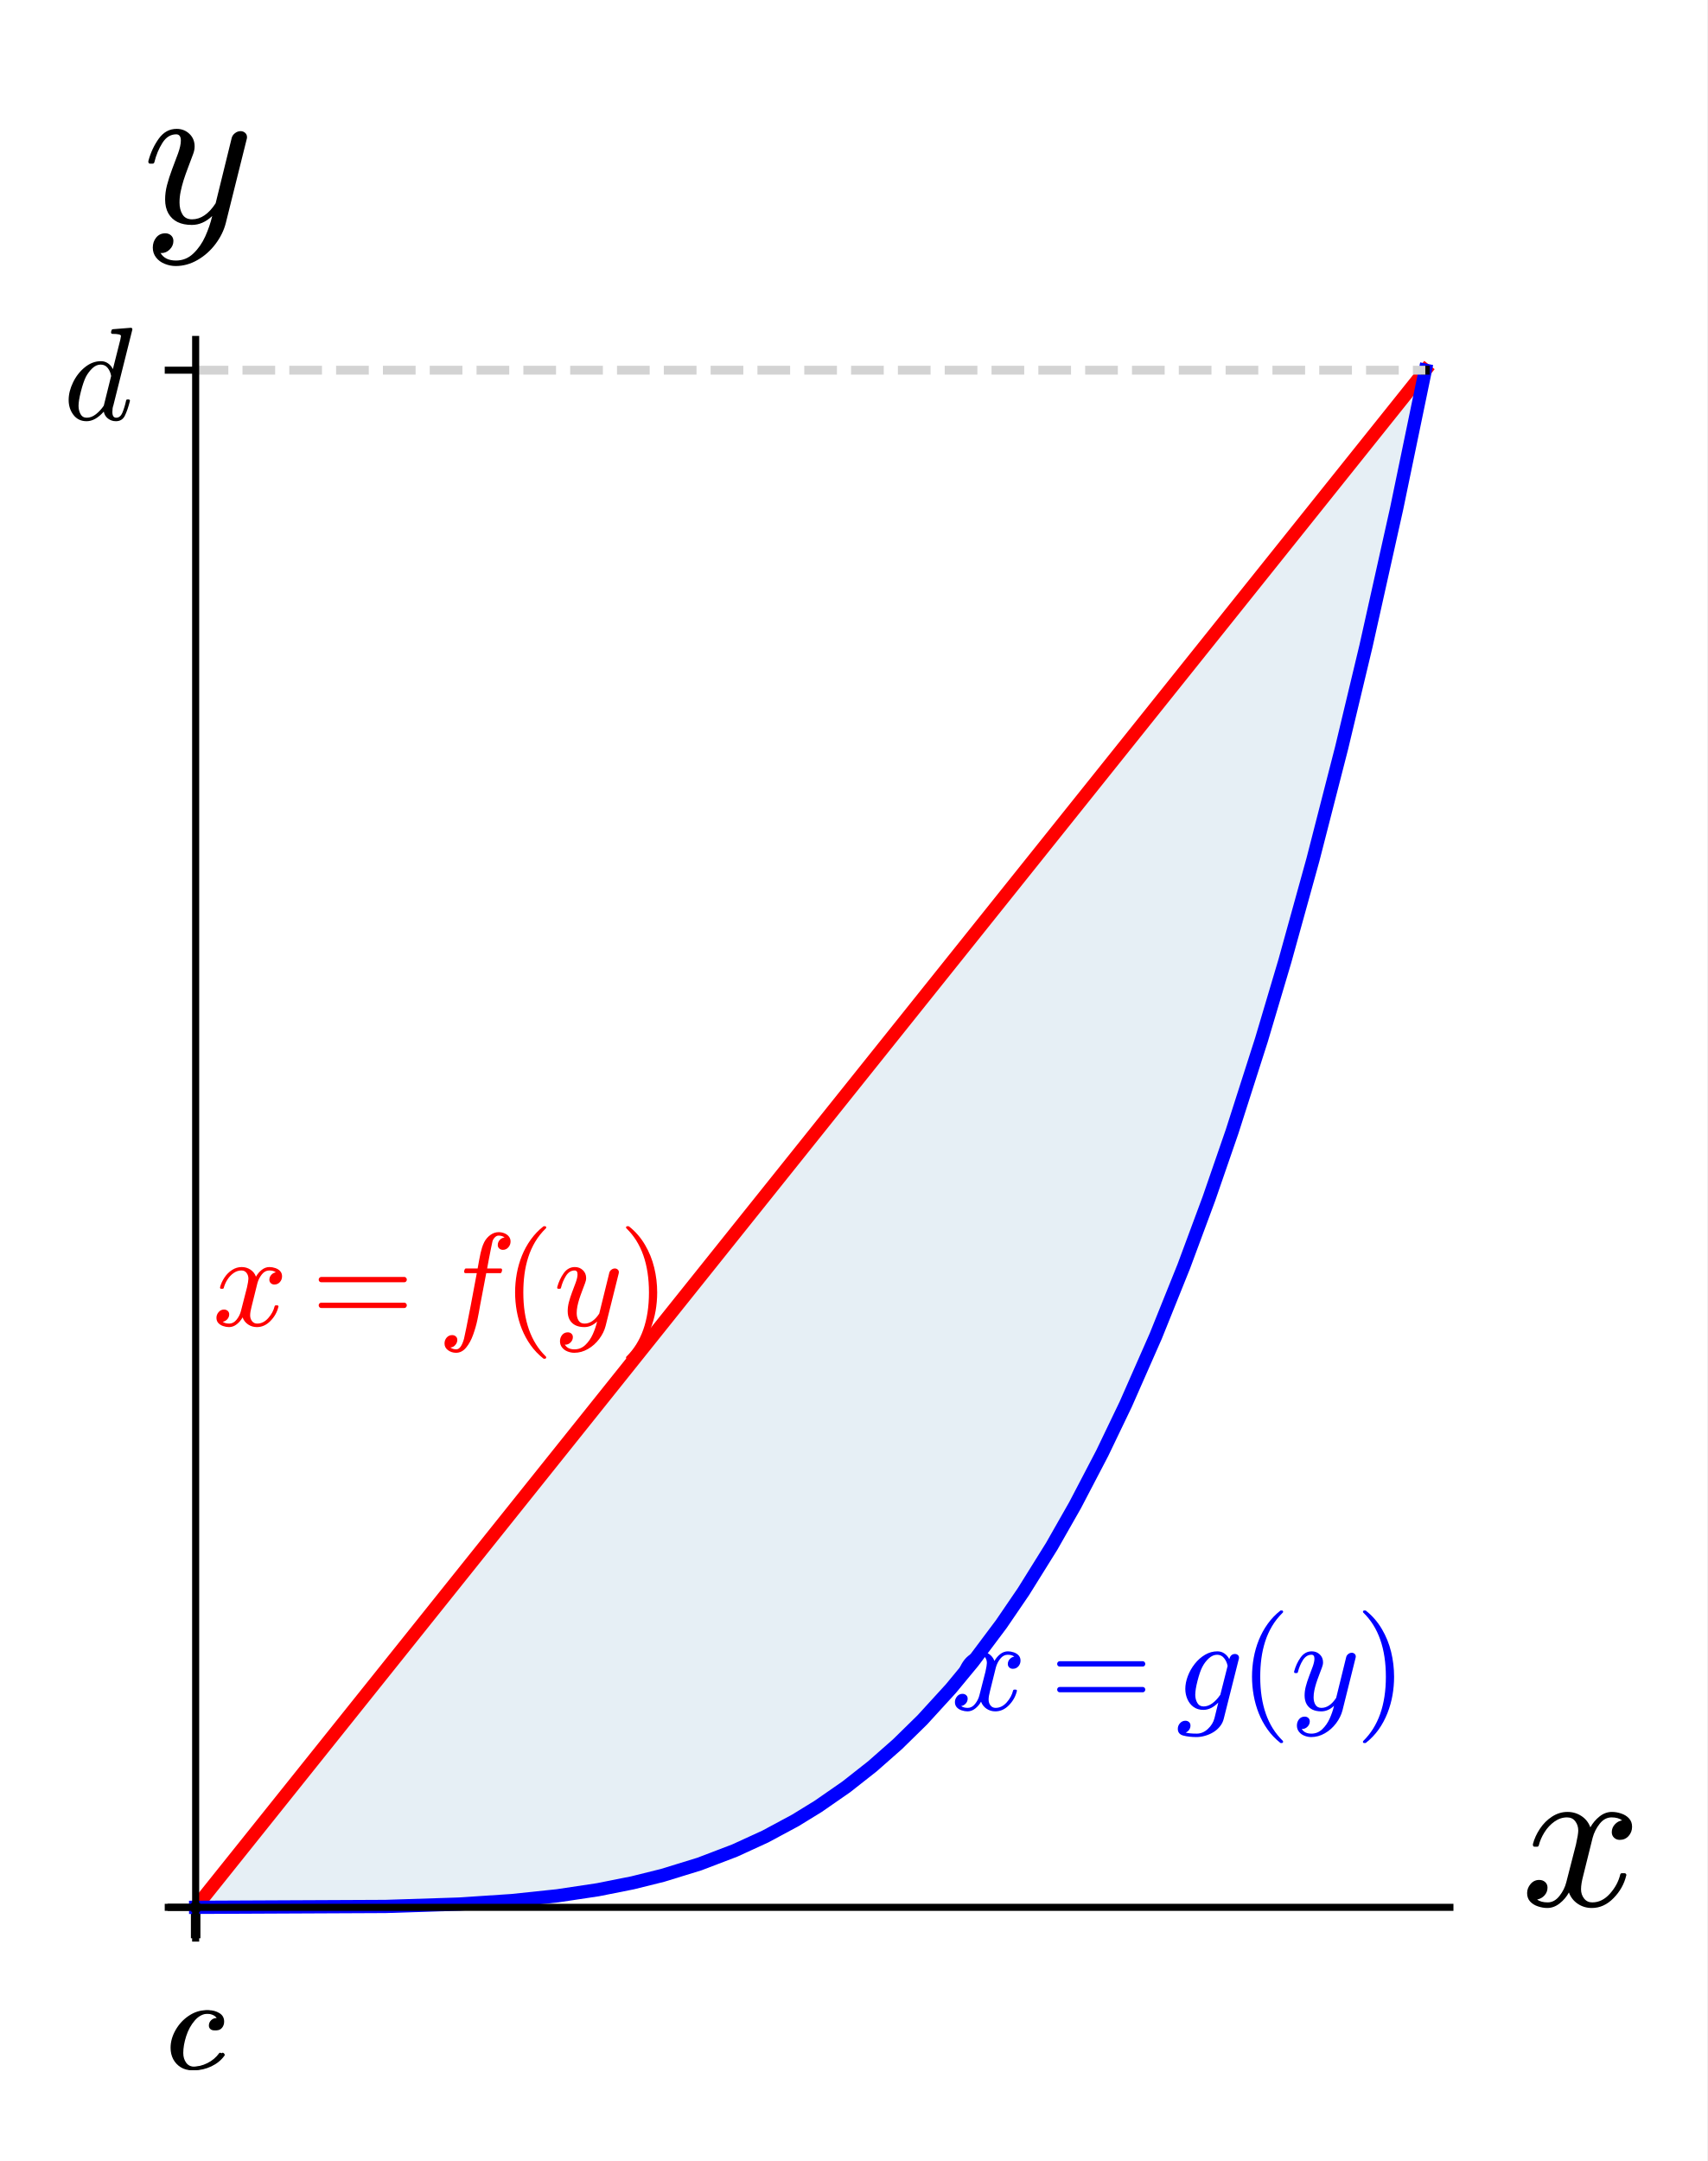
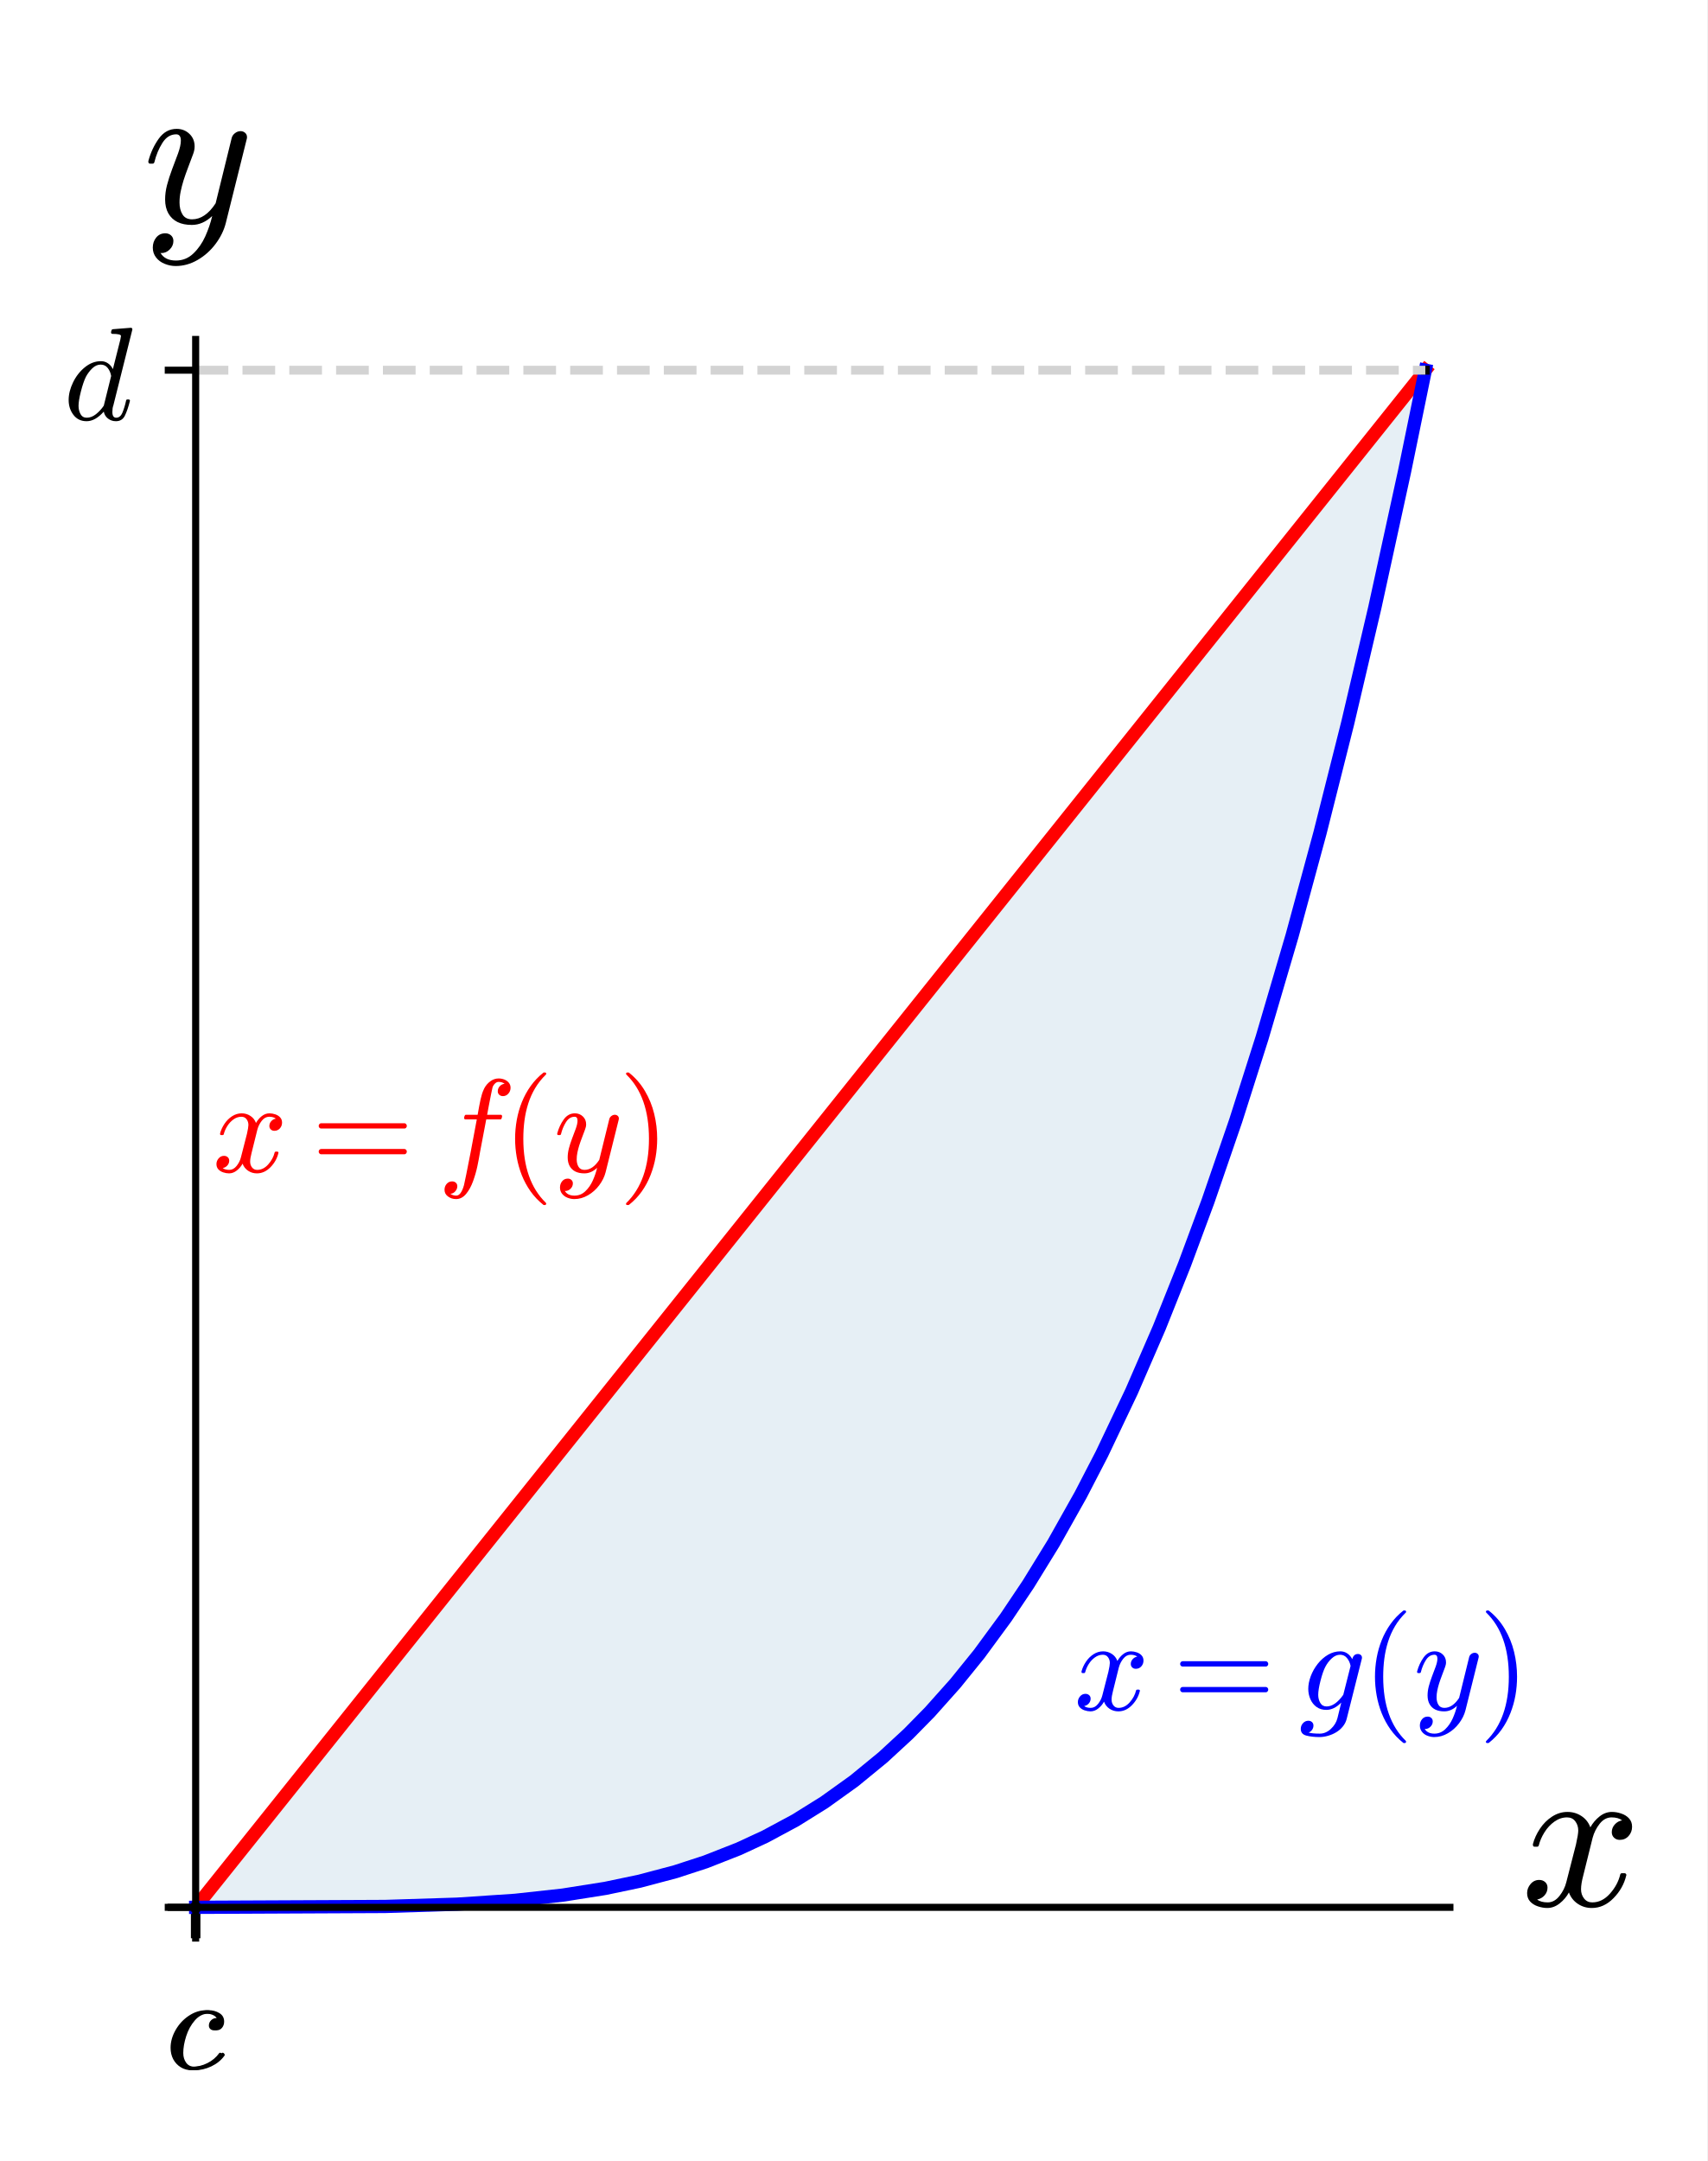
<svg xmlns="http://www.w3.org/2000/svg" xmlns:xlink="http://www.w3.org/1999/xlink" height="244.636pt" version="1.1" viewBox="0 0 193.263 244.636" width="193.263pt">
  <defs>
    <style type="text/css">
*{stroke-linecap:butt;stroke-linejoin:round;}
  </style>
  </defs>
  <g id="figure_1">
    <g id="patch_1">
      <path d="M 0 244.636  L 193.263 244.636  L 193.263 0  L 0 0  z " style="fill:#ffffff;" />
    </g>
    <g id="axes_1">
      <g id="patch_2">
        <path d="M 19.366 219.399  L 164.143 219.399  L 164.143 38.428  L 19.366 38.428  z " style="fill:#ffffff;" />
      </g>
      <g id="patch_3">
-         <path clip-path="url(#p9ad1926112)" d="M 161.359 41.908  L 160.883 44.273  L 160.325 47.019  L 159.767 49.732  L 159.256 52.186  L 158.637 55.123  L 157.952 58.327  L 157.507 60.383  L 157.062 62.419  L 156.393 65.44  L 156.055 66.949  L 155.553 69.17  L 155.051 71.366  L 154.614 73.26  L 153.992 75.92  L 153.407 78.39  L 152.821 80.826  L 152.047 84.002  L 151.237 87.26  L 150.751 89.185  L 150.41 90.527  L 149.545 93.876  L 148.838 96.561  L 148.379 98.28  L 147.921 99.98  L 147.261 102.394  L 146.575 104.862  L 145.941 107.111  L 145.436 108.876  L 144.93 110.619  L 144.807 111.043  L 144.267 112.876  L 143.728 114.685  L 143.451 115.605  L 142.698 118.072  L 142.171 119.771  L 141.644 121.448  L 141.243 122.71  L 140.652 124.546  L 139.819 127.09  L 138.928 129.748  L 138.459 131.126  L 137.654 133.45  L 137.117 134.971  L 136.608 136.395  L 136.099 137.8  L 135.417 139.655  L 134.723 141.505  L 134.193 142.897  L 133.679 144.229  L 133.164 145.543  L 132.871 146.283  L 132 148.449  L 131.408 149.892  L 130.85 151.23  L 130.038 153.141  L 129.204 155.061  L 128.794 155.986  L 128.154 157.413  L 127.514 158.813  L 126.737 160.479  L 126.236 161.535  L 125.401 163.259  L 125.257 163.552  L 124.49 165.093  L 123.894 166.266  L 123.298 167.419  L 123.072 167.852  L 122.282 169.339  L 121.299 171.141  L 120.549 172.481  L 119.774 173.834  L 119.607 174.12  L 118.679 175.69  L 117.713 177.277  L 117.464 177.677  L 116.692 178.901  L 115.576 180.618  L 115.099 181.334  L 114.58 182.099  L 114.049 182.87  L 112.993 184.363  L 112.451 185.11  L 111.959 185.776  L 111.274 186.684  L 110.402 187.812  L 109.394 189.074  L 108.852 189.735  L 108.439 190.231  L 107.149 191.733  L 106.632 192.316  L 105.941 193.079  L 105.712 193.327  L 104.467 194.644  L 103.898 195.227  L 103.637 195.489  L 102.802 196.314  L 102.241 196.854  L 101.029 197.982  L 100.76 198.225  L 99.559 199.282  L 98.77 199.95  L 98.367 200.283  L 97.933 200.636  L 96.66 201.638  L 96.025 202.118  L 95.288 202.66  L 94.605 203.149  L 93.879 203.653  L 93.188 204.119  L 92.92 204.296  L 91.762 205.039  L 91.667 205.098  L 90.705 205.684  L 89.667 206.29  L 89.411 206.436  L 88.601 206.884  L 88.027 207.192  L 87.42 207.51  L 86.79 207.83  L 85.957 208.238  L 85.205 208.594  L 84.177 209.06  L 83.827 209.214  L 83.097 209.526  L 81.995 209.976  L 81.897 210.014  L 80.777 210.445  L 80.181 210.664  L 79.682 210.843  L 78.59 211.217  L 78.459 211.261  L 77.448 211.586  L 76.384 211.91  L 76.037 212.012  L 75.454 212.178  L 74.807 212.356  L 74.122 212.538  L 73.402 212.722  L 72.805 212.868  L 71.996 213.058  L 70.834 213.316  L 70.231 213.442  L 69.817 213.527  L 69.135 213.661  L 68.194 213.836  L 67.708 213.923  L 67.158 214.017  L 65.877 214.225  L 65.389 214.299  L 64.806 214.385  L 63.933 214.507  L 63.286 214.592  L 62.997 214.629  L 62.307 214.714  L 61.002 214.863  L 60.297 214.938  L 59.943 214.974  L 58.993 215.065  L 58.733 215.089  L 57.893 215.163  L 56.8 215.251  L 56.632 215.264  L 55.947 215.314  L 55.032 215.377  L 54.647 215.402  L 53.97 215.444  L 52.843 215.508  L 52.319 215.535  L 51.785 215.561  L 50.994 215.598  L 49.917 215.643  L 49.623 215.655  L 49.032 215.677  L 47.995 215.712  L 47.27 215.734  L 46.608 215.753  L 45.793 215.774  L 45.554 215.78  L 44.265 215.808  L 43.915 215.815  L 42.922 215.833  L 42.722 215.836  L 41.616 215.852  L 41.161 215.858  L 40.453 215.867  L 39.724 215.875  L 38.778 215.883  L 37.977 215.89  L 37.612 215.892  L 37.07 215.896  L 36.302 215.9  L 35.413 215.904  L 34.803 215.907  L 33.835 215.91  L 33.625 215.911  L 32.594 215.913  L 31.896 215.915  L 30.903 215.916  L 30.298 215.917  L 30.132 215.917  L 29.187 215.918  L 28.353 215.918  L 27.486 215.918  L 26.992 215.919  L 26.072 215.919  L 25.96 215.919  L 25.26 215.919  L 23.941 215.919  L 23.212 215.919  L 22.603 215.919  L 22.15 215.919  L 22.15 215.919  L 22.768 215.146  L 23.275 214.512  L 24.254 213.288  L 24.856 212.536  L 25.832 211.316  L 26.236 210.811  L 26.753 210.165  L 27.548 209.171  L 28.511 207.968  L 28.934 207.439  L 29.594 206.614  L 30.873 205.015  L 31.166 204.649  L 32.13 203.443  L 32.392 203.117  L 33.272 202.016  L 34.063 201.028  L 34.676 200.261  L 35.279 199.508  L 36.306 198.223  L 37.07 197.269  L 37.885 196.25  L 38.382 195.629  L 38.709 195.219  L 39.804 193.852  L 40.35 193.169  L 41.284 192.001  L 41.93 191.194  L 42.583 190.378  L 43.304 189.476  L 43.908 188.722  L 44.731 187.692  L 45.024 187.326  L 45.958 186.158  L 46.944 184.926  L 47.025 184.825  L 48.097 183.485  L 48.708 182.722  L 49.123 182.203  L 50.074 181.014  L 51.136 179.686  L 51.822 178.828  L 51.969 178.645  L 52.905 177.475  L 53.404 176.851  L 54.493 175.489  L 54.741 175.18  L 55.957 173.66  L 56.453 173.04  L 56.93 172.444  L 57.93 171.194  L 58.792 170.116  L 59.224 169.576  L 60.097 168.486  L 60.5 167.981  L 61.268 167.021  L 62.086 165.999  L 62.465 165.525  L 63.619 164.082  L 64.03 163.569  L 64.911 162.468  L 65.735 161.437  L 65.972 161.141  L 66.655 160.287  L 67.693 158.99  L 68.57 157.894  L 69.273 157.015  L 69.694 156.489  L 70.374 155.639  L 70.828 155.071  L 71.683 154.003  L 72.583 152.878  L 73.153 152.165  L 73.881 151.255  L 74.637 150.31  L 75.095 149.738  L 76.353 148.166  L 76.545 147.925  L 77.691 146.492  L 78.228 145.821  L 78.749 145.17  L 79.655 144.038  L 79.891 143.742  L 80.692 142.741  L 81.381 141.88  L 82.397 140.611  L 83.223 139.578  L 83.921 138.705  L 84.381 138.13  L 84.814 137.589  L 85.668 136.521  L 86.244 135.801  L 86.914 134.964  L 87.93 133.694  L 88.698 132.734  L 89.022 132.329  L 89.888 131.246  L 90.587 130.373  L 91.706 128.973  L 92.353 128.166  L 92.995 127.363  L 93.612 126.591  L 94.121 125.955  L 95.15 124.669  L 95.884 123.751  L 96.389 123.12  L 97.126 122.199  L 97.641 121.556  L 98.712 120.217  L 99.204 119.601  L 99.83 118.819  L 100.271 118.267  L 101.1 117.231  L 101.826 116.324  L 102.897 114.985  L 103.069 114.77  L 104.128 113.446  L 104.565 112.9  L 105.407 111.847  L 106.288 110.746  L 107.123 109.702  L 107.32 109.456  L 108.434 108.064  L 109.061 107.28  L 109.275 107.013  L 110.491 105.493  L 110.846 105.049  L 111.733 103.94  L 112.269 103.27  L 113.008 102.346  L 113.761 101.405  L 114.645 100.3  L 115.182 99.629  L 116.196 98.361  L 116.788 97.621  L 116.988 97.372  L 118.246 95.799  L 118.374 95.639  L 119.249 94.545  L 120.125 93.45  L 120.463 93.027  L 121.26 92.032  L 122.138 90.934  L 122.845 90.05  L 123.276 89.512  L 124.32 88.206  L 125.031 87.318  L 125.619 86.582  L 126.474 85.514  L 127.324 84.451  L 127.527 84.197  L 128.221 83.33  L 128.878 82.509  L 129.993 81.116  L 130.253 80.791  L 131.558 79.159  L 132.074 78.514  L 132.345 78.176  L 133.529 76.695  L 134.079 76.007  L 135.062 74.778  L 135.275 74.512  L 136.083 73.502  L 136.649 72.795  L 137.441 71.805  L 138.618 70.334  L 139.258 69.534  L 139.68 69.007  L 140.223 68.327  L 140.739 67.683  L 141.649 66.545  L 142.713 65.215  L 143.201 64.605  L 144.214 63.339  L 144.347 63.173  L 145.428 61.821  L 146.232 60.816  L 146.666 60.273  L 147.145 59.675  L 148.215 58.338  L 148.511 57.968  L 149.759 56.408  L 150.25 55.793  L 151.042 54.804  L 151.54 54.181  L 152.588 52.871  L 152.8 52.607  L 153.422 51.829  L 154.682 50.254  L 155.311 49.468  L 155.599 49.108  L 156.268 48.271  L 157.329 46.945  L 157.642 46.553  L 158.595 45.362  L 159.45 44.294  L 159.832 43.817  L 160.858 42.534  z " style="fill:#cde0eb;opacity:0.5;" />
+         <path clip-path="url(#pf74a9c44cc)" d="M 161.359 41.908  L 160.85 44.44  L 160.34 46.945  L 160.03 48.456  L 159.544 50.808  L 159.057 53.135  L 158.423 56.131  L 157.934 58.411  L 157.47 60.551  L 157.007 62.669  L 156.409 65.368  L 155.91 67.594  L 155.323 70.181  L 154.492 73.785  L 154.052 75.665  L 153.612 77.527  L 153.165 79.399  L 152.718 81.252  L 152.295 82.991  L 151.619 85.729  L 150.954 88.383  L 150.171 91.456  L 149.743 93.115  L 148.957 96.111  L 148.316 98.515  L 147.691 100.827  L 147.065 103.104  L 146.869 103.81  L 146.303 105.83  L 145.738 107.823  L 145.138 109.907  L 144.44 112.291  L 143.58 115.178  L 142.978 117.159  L 142.705 118.049  L 142.084 120.051  L 141.463 122.021  L 140.997 123.478  L 140.285 125.675  L 139.663 127.558  L 139.169 129.035  L 138.675 130.493  L 138.3 131.587  L 137.447 134.038  L 136.892 135.604  L 136.078 137.857  L 135.56 139.268  L 134.984 140.815  L 134.4 142.358  L 133.718 144.127  L 133.169 145.53  L 132.62 146.913  L 132.087 148.235  L 131.273 150.217  L 130.813 151.319  L 130.19 152.788  L 129.567 154.232  L 128.909 155.729  L 128.564 156.502  L 127.599 158.628  L 127.404 159.05  L 126.619 160.73  L 125.685 162.676  L 124.994 164.083  L 123.986 166.086  L 123.554 166.926  L 122.924 168.133  L 122.373 169.169  L 121.737 170.345  L 121.045 171.598  L 119.999 173.443  L 119.229 174.765  L 118.536 175.927  L 117.643 177.39  L 117.207 178.088  L 116.644 178.977  L 115.774 180.319  L 115.099 181.333  L 114.233 182.605  L 113.623 183.478  L 113.315 183.913  L 112.407 185.169  L 111.396 186.524  L 110.868 187.214  L 110.257 187.996  L 109.847 188.513  L 108.658 189.97  L 108.264 190.438  L 107.477 191.358  L 106.677 192.266  L 106.01 193.003  L 105.448 193.612  L 104.791 194.307  L 104.131 194.989  L 103.314 195.811  L 102.54 196.568  L 102.197 196.895  L 101.053 197.96  L 100.252 198.678  L 100.13 198.785  L 99.362 199.451  L 98.568 200.117  L 97.775 200.764  L 96.751 201.567  L 96.352 201.872  L 95.921 202.196  L 94.616 203.142  L 94.139 203.474  L 93.262 204.07  L 93.143 204.149  L 92.272 204.716  L 91.282 205.336  L 90.65 205.717  L 90.053 206.068  L 89.53 206.368  L 88.548 206.913  L 87.895 207.262  L 87.091 207.678  L 86.406 208.02  L 85.487 208.462  L 85.03 208.675  L 84.708 208.822  L 83.899 209.183  L 82.826 209.639  L 82.334 209.84  L 81.534 210.157  L 81.193 210.288  L 79.91 210.761  L 79.305 210.974  L 78.514 211.242  L 78.42 211.274  L 77.697 211.508  L 76.73 211.807  L 76.152 211.978  L 75.385 212.198  L 74.728 212.378  L 74.161 212.528  L 73.497 212.698  L 72.793 212.871  L 72.058 213.044  L 71.076 213.264  L 70.1 213.469  L 69.438 213.602  L 69.1 213.667  L 68.325 213.812  L 67.727 213.919  L 66.709 214.092  L 66.325 214.154  L 65.842 214.23  L 64.868 214.376  L 63.864 214.516  L 63.234 214.599  L 62.501 214.69  L 61.751 214.779  L 61.256 214.835  L 60.74 214.891  L 59.972 214.971  L 58.953 215.069  L 58.585 215.102  L 58.099 215.145  L 57.062 215.23  L 56.123 215.302  L 55.714 215.331  L 55.028 215.377  L 54.273 215.425  L 53.952 215.445  L 52.948 215.502  L 51.923 215.555  L 51.853 215.558  L 50.762 215.608  L 49.825 215.647  L 49.651 215.654  L 48.977 215.679  L 47.826 215.717  L 47.487 215.728  L 46.578 215.754  L 45.659 215.777  L 45.341 215.785  L 44.287 215.808  L 43.927 215.815  L 42.82 215.834  L 42.449 215.84  L 41.853 215.849  L 40.826 215.862  L 40.122 215.87  L 39.762 215.874  L 38.874 215.883  L 37.921 215.89  L 37.272 215.895  L 36.588 215.899  L 35.981 215.902  L 35.352 215.905  L 34.477 215.908  L 33.742 215.91  L 33.412 215.911  L 32.545 215.913  L 32.173 215.914  L 31.215 215.916  L 30.836 215.916  L 29.941 215.917  L 28.96 215.918  L 28.724 215.918  L 27.703 215.918  L 26.987 215.919  L 26.211 215.919  L 25.709 215.919  L 25.062 215.919  L 24.523 215.919  L 23.743 215.919  L 22.673 215.919  L 22.15 215.919  L 22.15 215.919  L 22.575 215.387  L 23.814 213.839  L 24.175 213.387  L 25.149 212.17  L 25.585 211.625  L 26.404 210.601  L 27.357 209.409  L 27.92 208.707  L 28.636 207.811  L 29.391 206.867  L 29.866 206.274  L 30.84 205.057  L 31.259 204.533  L 31.618 204.084  L 32.492 202.991  L 33.441 201.805  L 34.121 200.955  L 34.581 200.38  L 35.645 199.051  L 36.183 198.378  L 36.532 197.941  L 37.335 196.937  L 38.267 195.772  L 38.712 195.216  L 39.717 193.96  L 40.091 193.493  L 40.739 192.682  L 41.446 191.799  L 42.501 190.48  L 42.861 190.031  L 43.563 189.152  L 44.601 187.855  L 45.572 186.641  L 45.885 186.25  L 46.925 184.95  L 47.655 184.037  L 48.002 183.604  L 48.592 182.866  L 49.176 182.136  L 49.952 181.166  L 50.518 180.459  L 51.459 179.282  L 51.975 178.638  L 53.162 177.154  L 53.661 176.53  L 54.155 175.913  L 55.025 174.825  L 55.843 173.802  L 56.732 172.692  L 57.188 172.122  L 57.841 171.305  L 58.832 170.066  L 59.063 169.778  L 59.864 168.776  L 60.367 168.148  L 61.254 167.039  L 62.197 165.859  L 62.539 165.433  L 63.591 164.117  L 63.879 163.758  L 65.018 162.334  L 65.637 161.56  L 66.544 160.427  L 66.602 160.354  L 67.678 159.009  L 68.573 157.89  L 69.207 157.097  L 69.685 156.5  L 70.221 155.83  L 70.871 155.018  L 71.806 153.849  L 72.696 152.736  L 73.269 152.02  L 73.621 151.581  L 74.388 150.621  L 75.247 149.547  L 76.284 148.252  L 76.662 147.779  L 77.096 147.237  L 78.283 145.753  L 79.122 144.703  L 79.618 144.084  L 80.274 143.264  L 80.898 142.483  L 81.813 141.34  L 82.491 140.493  L 83.048 139.796  L 83.944 138.677  L 84.667 137.772  L 85.253 137.041  L 86.037 136.06  L 86.463 135.528  L 87.052 134.791  L 87.957 133.66  L 88.592 132.867  L 89.246 132.049  L 89.794 131.364  L 90.926 129.949  L 91.383 129.377  L 91.932 128.691  L 92.676 127.762  L 93.812 126.341  L 94.378 125.634  L 95.067 124.773  L 95.483 124.253  L 96.617 122.835  L 96.742 122.679  L 97.614 121.588  L 98.15 120.918  L 99.402 119.354  L 99.483 119.252  L 100.156 118.412  L 101.313 116.965  L 101.638 116.559  L 102.407 115.597  L 103.583 114.127  L 104.098 113.484  L 104.466 113.024  L 105.41 111.843  L 106.322 110.704  L 106.645 110.3  L 107.405 109.35  L 108.492 107.991  L 108.815 107.588  L 109.761 106.405  L 110.425 105.575  L 110.879 105.008  L 111.626 104.073  L 112.345 103.175  L 113.132 102.192  L 113.913 101.215  L 114.794 100.114  L 115.062 99.779  L 115.562 99.154  L 116.557 97.911  L 116.995 97.363  L 118.289 95.745  L 118.422 95.579  L 119.615 94.088  L 120.247 93.298  L 120.948 92.421  L 121.149 92.17  L 122.038 91.058  L 123.029 89.82  L 123.309 89.47  L 124.23 88.319  L 124.877 87.51  L 125.779 86.382  L 126.259 85.782  L 126.761 85.155  L 127.434 84.314  L 128.181 83.38  L 129.398 81.859  L 130.187 80.873  L 130.821 80.08  L 131.113 79.715  L 131.824 78.827  L 132.535 77.938  L 133.333 76.94  L 133.86 76.281  L 135.068 74.772  L 135.559 74.158  L 136.356 73.161  L 136.907 72.472  L 137.509 71.72  L 138.156 70.911  L 139.284 69.501  L 139.482 69.254  L 140.552 67.917  L 140.966 67.399  L 141.987 66.123  L 142.662 65.279  L 143.012 64.841  L 144.184 63.376  L 144.525 62.951  L 145.487 61.748  L 145.653 61.54  L 146.735 60.188  L 147.139 59.683  L 147.872 58.766  L 148.43 58.069  L 149.811 56.343  L 150.373 55.64  L 151.014 54.839  L 151.795 53.863  L 152.4 53.107  L 153.129 52.194  L 153.984 51.126  L 154.47 50.519  L 154.983 49.878  L 155.995 48.612  L 156.245 48.3  L 157.074 47.264  L 158.075 46.013  L 158.245 45.8  L 159.34 44.431  L 160.077 43.511  L 160.919 42.458  z " style="fill:#cde0eb;opacity:0.5;" />
      </g>
      <g id="matplotlib.axis_1">
        <g id="xtick_1">
          <g id="line2d_1">
            <defs>
-               <path d="M 0 0  L 0 3.5  " id="m429d40b4cb" style="stroke:#000000;stroke-width:0.8;" />
+               <path d="M 0 0  L 0 3.5  " id="mb02b812d8c" style="stroke:#000000;stroke-width:0.8;" />
            </defs>
            <g>
-               <use style="stroke:#000000;stroke-width:0.8;" x="22.011" xlink:href="#m429d40b4cb" y="215.919" />
+               <use style="stroke:#000000;stroke-width:0.8;" x="22.011" xlink:href="#mb02b812d8c" y="215.919" />
            </g>
          </g>
          <g id="text_1">
            <defs>
              <path d="M 11.719 11.922  Q 11.719 7.562 13.938 4.531  Q 16.156 1.516 20.312 1.516  Q 26.266 1.516 31.75 4.25  Q 37.25 6.984 40.719 11.812  Q 41.016 12.109 41.5 12.109  Q 42 12.109 42.5 11.547  Q 43.016 10.984 43.016 10.5  Q 43.016 10.109 42.828 9.906  Q 39.156 4.781 32.953 1.828  Q 26.766 -1.125 20.125 -1.125  Q 15.328 -1.125 11.672 1.141  Q 8.016 3.422 6 7.219  Q 4 11.031 4 15.828  Q 4 22.562 7.766 29.203  Q 11.531 35.844 17.781 40.016  Q 24.031 44.188 30.906 44.188  Q 35.406 44.188 38.984 42.016  Q 42.578 39.844 42.578 35.594  Q 42.578 32.859 40.984 30.922  Q 39.406 29 36.719 29  Q 35.109 29 34 30  Q 32.906 31 32.906 32.625  Q 32.906 34.969 34.609 36.625  Q 36.328 38.281 38.625 38.281  L 38.812 38.281  Q 37.641 39.984 35.422 40.797  Q 33.203 41.609 30.812 41.609  Q 24.953 41.609 20.547 36.594  Q 16.156 31.594 13.938 24.625  Q 11.719 17.672 11.719 11.922  z " id="Cmmi10-99" />
            </defs>
            <g transform="translate(18.71079 234.3165)scale(0.15 -0.15)">
              <use transform="translate(0 0.8125)" xlink:href="#Cmmi10-99" />
            </g>
          </g>
        </g>
        <g id="xtick_2">
          <g id="line2d_2">
            <g>
-               <use style="stroke:#000000;stroke-width:0.8;" x="22.289" xlink:href="#m429d40b4cb" y="215.919" />
+               <use style="stroke:#000000;stroke-width:0.8;" x="22.289" xlink:href="#mb02b812d8c" y="215.919" />
            </g>
          </g>
          <g id="text_2">
            <g transform="translate(18.98921 234.3165)scale(0.15 -0.15)">
              <use transform="translate(0 0.8125)" xlink:href="#Cmmi10-99" />
            </g>
          </g>
        </g>
        <g id="text_3">
          <defs>
            <path d="M 7.812 2.875  Q 9.578 1.516 12.797 1.516  Q 15.922 1.516 18.312 4.516  Q 20.703 7.516 21.578 11.078  L 26.125 28.812  Q 27.203 33.641 27.203 35.406  Q 27.203 37.891 25.812 39.75  Q 24.422 41.609 21.922 41.609  Q 18.75 41.609 15.969 39.625  Q 13.188 37.641 11.281 34.594  Q 9.375 31.547 8.594 28.422  Q 8.406 27.781 7.812 27.781  L 6.594 27.781  Q 5.812 27.781 5.812 28.719  L 5.812 29  Q 6.781 32.719 9.125 36.25  Q 11.469 39.797 14.859 41.984  Q 18.266 44.188 22.125 44.188  Q 25.781 44.188 28.734 42.234  Q 31.688 40.281 32.906 36.922  Q 34.625 39.984 37.281 42.078  Q 39.938 44.188 43.109 44.188  Q 45.266 44.188 47.5 43.422  Q 49.75 42.672 51.172 41.109  Q 52.594 39.547 52.594 37.203  Q 52.594 34.672 50.953 32.828  Q 49.312 31 46.781 31  Q 45.172 31 44.094 32.031  Q 43.016 33.062 43.016 34.625  Q 43.016 36.719 44.453 38.297  Q 45.906 39.891 47.906 40.188  Q 46.094 41.609 42.922 41.609  Q 39.703 41.609 37.328 38.625  Q 34.969 35.641 33.984 31.984  L 29.594 14.312  Q 28.516 10.297 28.516 7.719  Q 28.516 5.172 29.953 3.344  Q 31.391 1.516 33.797 1.516  Q 38.484 1.516 42.156 5.641  Q 45.844 9.766 47.016 14.703  Q 47.219 15.281 47.797 15.281  L 49.031 15.281  Q 49.422 15.281 49.656 15.016  Q 49.906 14.75 49.906 14.406  Q 49.906 14.312 49.812 14.109  Q 48.391 8.156 43.844 3.516  Q 39.312 -1.125 33.594 -1.125  Q 29.938 -1.125 26.984 0.844  Q 24.031 2.828 22.797 6.203  Q 21.234 3.266 18.469 1.062  Q 15.719 -1.125 12.594 -1.125  Q 10.453 -1.125 8.172 -0.359  Q 5.906 0.391 4.484 1.953  Q 3.078 3.516 3.078 5.906  Q 3.078 8.25 4.703 10.172  Q 6.344 12.109 8.797 12.109  Q 10.453 12.109 11.578 11.109  Q 12.703 10.109 12.703 8.5  Q 12.703 6.391 11.297 4.828  Q 9.906 3.266 7.812 2.875  z " id="Cmmi10-120" />
          </defs>
          <g transform="translate(172.1431 215.9188)scale(0.24 -0.24)">
            <use transform="translate(0 0.8125)" xlink:href="#Cmmi10-120" />
          </g>
        </g>
      </g>
      <g id="matplotlib.axis_2">
        <g id="ytick_1">
          <g id="line2d_3">
            <defs>
-               <path d="M 0 0  L -3.5 0  " id="mb27a2d5f84" style="stroke:#000000;stroke-width:0.8;" />
+               <path d="M 0 0  L -3.5 0  " id="m5b9c3efc06" style="stroke:#000000;stroke-width:0.8;" />
            </defs>
            <g>
-               <use style="stroke:#000000;stroke-width:0.8;" x="22.15" xlink:href="#mb27a2d5f84" y="215.919" />
+               <use style="stroke:#000000;stroke-width:0.8;" x="22.15" xlink:href="#m5b9c3efc06" y="215.919" />
            </g>
          </g>
        </g>
        <g id="ytick_2">
          <g id="line2d_4">
            <g>
-               <use style="stroke:#000000;stroke-width:0.8;" x="22.15" xlink:href="#mb27a2d5f84" y="41.908" />
+               <use style="stroke:#000000;stroke-width:0.8;" x="22.15" xlink:href="#m5b9c3efc06" y="41.908" />
            </g>
          </g>
          <g id="text_4">
            <defs>
              <path d="M 17.391 -1.125  Q 11.078 -1.125 7.438 3.641  Q 3.812 8.406 3.812 14.891  Q 3.812 21.297 7.125 28.172  Q 10.453 35.062 16.094 39.625  Q 21.734 44.188 28.219 44.188  Q 31.156 44.188 33.516 42.547  Q 35.891 40.922 37.203 38.188  L 42.828 60.5  Q 43.219 62.203 43.312 63.188  Q 43.312 64.797 36.812 64.797  Q 35.797 64.797 35.797 66.109  Q 35.844 66.359 36.016 66.984  Q 36.188 67.625 36.453 67.969  Q 36.719 68.312 37.203 68.312  L 50.688 69.391  Q 51.906 69.391 51.906 68.109  L 37.5 10.594  Q 36.812 8.938 36.812 5.812  Q 36.812 1.516 39.703 1.516  Q 42.828 1.516 44.453 5.484  Q 46.094 9.469 47.219 14.703  Q 47.406 15.281 48 15.281  L 49.219 15.281  Q 49.609 15.281 49.844 14.938  Q 50.094 14.594 50.094 14.312  Q 48.344 7.328 46.266 3.094  Q 44.188 -1.125 39.5 -1.125  Q 36.141 -1.125 33.547 0.844  Q 30.953 2.828 30.328 6.109  Q 23.875 -1.125 17.391 -1.125  z M 17.484 1.516  Q 21.094 1.516 24.484 4.219  Q 27.875 6.938 30.328 10.594  Q 30.422 10.688 30.422 10.984  L 35.891 33.016  Q 35.297 36.531 33.297 39.062  Q 31.297 41.609 27.984 41.609  Q 24.609 41.609 21.703 38.844  Q 18.797 36.078 16.797 32.328  Q 14.844 28.328 13.062 21.344  Q 11.281 14.359 11.281 10.5  Q 11.281 7.031 12.766 4.266  Q 14.266 1.516 17.484 1.516  z " id="Cmmi10-100" />
            </defs>
            <g transform="translate(7.2 47.60655)scale(0.15 -0.15)">
              <use transform="translate(0 0.609375)" xlink:href="#Cmmi10-100" />
            </g>
          </g>
        </g>
        <g id="text_5">
          <defs>
            <path d="M 8.406 -14.312  Q 10.5 -17.922 15.719 -17.922  Q 20.453 -17.922 23.922 -14.594  Q 27.391 -11.281 29.516 -6.562  Q 31.641 -1.859 32.812 3.078  Q 28.375 -1.125 23.188 -1.125  Q 19.234 -1.125 16.453 0.234  Q 13.672 1.609 12.125 4.312  Q 10.594 7.031 10.594 10.891  Q 10.594 14.156 11.469 17.594  Q 12.359 21.047 13.938 25.266  Q 15.531 29.5 16.703 32.625  Q 18.016 36.281 18.016 38.625  Q 18.016 41.609 15.828 41.609  Q 11.859 41.609 9.297 37.531  Q 6.734 33.453 5.516 28.422  Q 5.328 27.781 4.688 27.781  L 3.516 27.781  Q 2.688 27.781 2.688 28.719  L 2.688 29  Q 4.297 34.969 7.609 39.578  Q 10.938 44.188 16.016 44.188  Q 19.578 44.188 22.047 41.844  Q 24.516 39.5 24.516 35.891  Q 24.516 34.031 23.688 31.984  Q 23.25 30.766 21.688 26.656  Q 20.125 22.562 19.281 19.875  Q 18.453 17.188 17.922 14.594  Q 17.391 12.016 17.391 9.422  Q 17.391 6.109 18.797 3.812  Q 20.219 1.516 23.297 1.516  Q 29.5 1.516 34.422 9.078  L 42 39.891  Q 42.328 41.219 43.547 42.156  Q 44.781 43.109 46.188 43.109  Q 47.406 43.109 48.312 42.328  Q 49.219 41.547 49.219 40.281  Q 49.219 39.703 49.125 39.5  L 39.203 -0.297  Q 37.891 -5.422 34.375 -10.109  Q 30.859 -14.797 25.906 -17.656  Q 20.953 -20.516 15.578 -20.516  Q 12.984 -20.516 10.438 -19.5  Q 7.906 -18.5 6.344 -16.5  Q 4.781 -14.5 4.781 -11.812  Q 4.781 -9.078 6.391 -7.078  Q 8.016 -5.078 10.688 -5.078  Q 12.312 -5.078 13.406 -6.078  Q 14.5 -7.078 14.5 -8.688  Q 14.5 -10.984 12.781 -12.688  Q 11.078 -14.406 8.797 -14.406  Q 8.688 -14.359 8.594 -14.328  Q 8.5 -14.312 8.406 -14.312  z " id="Cmmi10-121" />
          </defs>
          <g transform="translate(16.15 25.3875)scale(0.24 -0.24)">
            <use transform="translate(0 0.8125)" xlink:href="#Cmmi10-121" />
          </g>
        </g>
      </g>
      <g id="line2d_5">
-         <path clip-path="url(#p9ad1926112)" d="M 22.15 215.919  L 161.359 41.908  L 161.359 41.908  " style="fill:none;stroke:#ff0000;stroke-linecap:square;stroke-width:1.5;" />
+         <path clip-path="url(#pf74a9c44cc)" d="M 22.15 215.919  L 161.359 41.908  L 161.359 41.908  " style="fill:none;stroke:#ff0000;stroke-linecap:square;stroke-width:1.5;" />
      </g>
      <g id="line2d_6">
-         <path clip-path="url(#p9ad1926112)" d="M 22.15 215.919  L 43.641 215.82  L 51.987 215.552  L 57.967 215.156  L 63.104 214.615  L 67.68 213.928  L 71.619 213.144  L 75.005 212.303  L 79.182 211.017  L 83.175 209.493  L 86.648 207.9  L 90.037 206.078  L 92.618 204.493  L 95.811 202.278  L 98.758 199.959  L 101.602 197.455  L 104.41 194.703  L 107.646 191.162  L 110.166 188.112  L 113.355 183.857  L 115.872 180.168  L 119.068 175.037  L 121.709 170.395  L 124.781 164.512  L 127.442 158.97  L 130.841 151.252  L 134.011 143.371  L 136.86 135.693  L 139.483 128.099  L 142.809 117.711  L 145.462 108.782  L 148.634 97.327  L 151.884 84.662  L 154.643 73.134  L 158.11 57.59  L 161.359 41.908  L 161.359 41.908  " style="fill:none;stroke:#0000ff;stroke-linecap:square;stroke-width:1.5;" />
+         <path clip-path="url(#pf74a9c44cc)" d="M 22.15 215.919  L 43.593 215.821  L 51.748 215.563  L 58.31 215.127  L 63.708 214.537  L 68.528 213.775  L 72.426 212.958  L 76.488 211.879  L 79.888 210.769  L 83.639 209.295  L 86.632 207.908  L 90.055 206.067  L 93.325 204.028  L 96.691 201.614  L 99.967 198.928  L 102.853 196.265  L 105.268 193.804  L 108.147 190.577  L 110.846 187.242  L 113.893 183.094  L 116.411 179.339  L 119.267 174.7  L 122.339 169.233  L 124.736 164.602  L 128.109 157.512  L 131.236 150.308  L 134.098 143.144  L 136.765 135.958  L 139.906 126.827  L 142.88 117.48  L 146.286 105.893  L 149.436 94.29  L 152.572 81.855  L 155.64 68.787  L 159.001 53.399  L 161.359 41.908  L 161.359 41.908  " style="fill:none;stroke:#0000ff;stroke-linecap:square;stroke-width:1.5;" />
      </g>
      <g id="line2d_7">
-         <path clip-path="url(#p9ad1926112)" d="M 22.15 215.919  L 22.15 215.919  " style="fill:none;stroke:#000000;stroke-linecap:square;" />
+         <path clip-path="url(#pf74a9c44cc)" d="M 22.15 215.919  L 22.15 215.919  " style="fill:none;stroke:#000000;stroke-linecap:square;" />
      </g>
      <g id="line2d_8">
-         <path clip-path="url(#p9ad1926112)" d="M 161.359 41.908  L 161.359 41.908  " style="fill:none;stroke:#000000;stroke-linecap:square;" />
+         <path clip-path="url(#pf74a9c44cc)" d="M 161.359 41.908  L 161.359 41.908  " style="fill:none;stroke:#000000;stroke-linecap:square;" />
      </g>
      <g id="line2d_9">
-         <path clip-path="url(#p9ad1926112)" d="M 22.15 215.919  L 22.15 215.919  " style="fill:none;stroke:#d3d3d3;stroke-dasharray:3.7,1.6;stroke-dashoffset:0;" />
+         <path clip-path="url(#pf74a9c44cc)" d="M 22.15 215.919  L 22.15 215.919  " style="fill:none;stroke:#d3d3d3;stroke-dasharray:3.7,1.6;stroke-dashoffset:0;" />
      </g>
      <g id="line2d_10">
-         <path clip-path="url(#p9ad1926112)" d="M 22.15 41.908  L 161.359 41.908  " style="fill:none;stroke:#d3d3d3;stroke-dasharray:3.7,1.6;stroke-dashoffset:0;" />
+         <path clip-path="url(#pf74a9c44cc)" d="M 22.15 41.908  L 161.359 41.908  " style="fill:none;stroke:#d3d3d3;stroke-dasharray:3.7,1.6;stroke-dashoffset:0;" />
      </g>
      <g id="patch_4">
        <path d="M 22.15 219.399  L 22.15 38.428  " style="fill:none;stroke:#000000;stroke-linecap:square;stroke-linejoin:miter;stroke-width:0.8;" />
      </g>
      <g id="patch_5">
        <path d="M 19.366 215.919  L 164.143 215.919  " style="fill:none;stroke:#000000;stroke-linecap:square;stroke-linejoin:miter;stroke-width:0.8;" />
      </g>
      <g id="text_6">
        <defs>
          <path d="M 7.516 13.281  Q 6.688 13.281 6.141 13.906  Q 5.609 14.547 5.609 15.281  Q 5.609 16.109 6.141 16.688  Q 6.688 17.281 7.516 17.281  L 70.312 17.281  Q 71.047 17.281 71.578 16.688  Q 72.125 16.109 72.125 15.281  Q 72.125 14.547 71.578 13.906  Q 71.047 13.281 70.312 13.281  z M 7.516 32.719  Q 6.688 32.719 6.141 33.297  Q 5.609 33.891 5.609 34.719  Q 5.609 35.453 6.141 36.078  Q 6.688 36.719 7.516 36.719  L 70.312 36.719  Q 71.047 36.719 71.578 36.078  Q 72.125 35.453 72.125 34.719  Q 72.125 33.891 71.578 33.297  Q 71.047 32.719 70.312 32.719  z " id="Cmr10-61" />
          <path d="M 9.719 -16.5  Q 11.578 -17.922 14.203 -17.922  Q 17.781 -17.922 20.016 -10.016  Q 20.953 -6.203 25.094 15.094  L 29.688 39.594  L 21.094 39.594  Q 20.125 39.594 20.125 40.922  Q 20.516 43.109 21.391 43.109  L 30.328 43.109  L 31.5 49.609  Q 32.078 52.641 32.562 54.812  Q 33.062 56.984 33.625 58.828  Q 34.188 60.688 35.297 62.984  Q 37.016 66.266 39.922 68.391  Q 42.828 70.516 46.188 70.516  Q 48.391 70.516 50.469 69.703  Q 52.547 68.891 53.859 67.281  Q 55.172 65.672 55.172 63.484  Q 55.172 60.938 53.484 59.047  Q 51.812 57.172 49.422 57.172  Q 47.797 57.172 46.656 58.172  Q 45.516 59.188 45.516 60.797  Q 45.516 62.984 47 64.625  Q 48.484 66.266 50.688 66.5  Q 48.828 67.922 46.094 67.922  Q 44.578 67.922 43.234 66.5  Q 41.891 65.094 41.5 63.484  Q 40.875 60.938 38.719 49.703  L 37.5 43.109  L 47.797 43.109  Q 48.781 43.109 48.781 41.797  Q 48.734 41.547 48.578 40.938  Q 48.438 40.328 48.172 39.953  Q 47.906 39.594 47.516 39.594  L 36.812 39.594  L 32.172 15.188  Q 31.297 9.859 30.141 4.359  Q 29 -1.125 26.922 -6.906  Q 24.859 -12.703 21.625 -16.609  Q 18.406 -20.516 14.016 -20.516  Q 10.641 -20.516 7.984 -18.578  Q 5.328 -16.656 5.328 -13.484  Q 5.328 -10.938 6.953 -9.047  Q 8.594 -7.172 11.078 -7.172  Q 12.75 -7.172 13.859 -8.172  Q 14.984 -9.188 14.984 -10.797  Q 14.984 -12.938 13.391 -14.719  Q 11.812 -16.5 9.719 -16.5  z " id="Cmmi10-102" />
          <path d="M 31 -24.812  Q 25.438 -20.406 21.406 -14.719  Q 17.391 -9.031 14.812 -2.578  Q 12.25 3.859 10.984 10.891  Q 9.719 17.922 9.719 25  Q 9.719 32.172 10.984 39.203  Q 12.25 46.234 14.859 52.734  Q 17.484 59.234 21.531 64.891  Q 25.594 70.562 31 74.812  Q 31 75 31.5 75  L 32.422 75  Q 32.719 75 32.953 74.734  Q 33.203 74.469 33.203 74.125  Q 33.203 73.688 33.016 73.484  Q 28.125 68.703 24.875 63.234  Q 21.625 57.766 19.641 51.578  Q 17.672 45.406 16.797 38.781  Q 15.922 32.172 15.922 25  Q 15.922 -6.781 32.906 -23.297  Q 33.203 -23.578 33.203 -24.125  Q 33.203 -24.359 32.938 -24.672  Q 32.672 -25 32.422 -25  L 31.5 -25  Q 31 -25 31 -24.812  z " id="Cmr10-40" />
          <path d="M 6.5 -25  Q 5.609 -25 5.609 -24.125  Q 5.609 -23.688 5.812 -23.484  Q 22.906 -6.781 22.906 25  Q 22.906 56.781 6 73.297  Q 5.609 73.531 5.609 74.125  Q 5.609 74.469 5.875 74.734  Q 6.156 75 6.5 75  L 7.422 75  Q 7.719 75 7.906 74.812  Q 15.094 69.141 19.875 61.031  Q 24.656 52.938 26.875 43.75  Q 29.109 34.578 29.109 25  Q 29.109 17.922 27.906 11.062  Q 26.703 4.203 24.094 -2.453  Q 21.484 -9.125 17.484 -14.766  Q 13.484 -20.406 7.906 -24.812  Q 7.719 -25 7.422 -25  z " id="Cmr10-41" />
        </defs>
-         <g style="fill:#ff0000;" transform="translate(24.04177 150.0644)scale(0.15 -0.15)">
+         <g style="fill:#ff0000;" transform="translate(24.04177 132.6633)scale(0.15 -0.15)">
          <use xlink:href="#Cmmi10-120" />
          <use transform="translate(74.63867 0)" xlink:href="#Cmr10-61" />
          <use transform="translate(169.8828 0)" xlink:href="#Cmmi10-102" />
          <use transform="translate(218.7598 0)" xlink:href="#Cmr10-40" />
          <use transform="translate(257.5781 0)" xlink:href="#Cmmi10-121" />
          <use transform="translate(306.6016 0)" xlink:href="#Cmr10-41" />
        </g>
      </g>
      <g id="text_7">
        <defs>
          <path d="M 1.422 -14.312  Q 1.422 -11.859 3.094 -10.031  Q 4.781 -8.203 7.172 -8.203  Q 8.797 -8.203 9.891 -9.203  Q 10.984 -10.203 10.984 -11.812  Q 10.984 -13.625 9.953 -15.062  Q 8.938 -16.5 7.328 -17.094  Q 10.016 -17.922 15.719 -17.922  Q 20.312 -17.922 24.125 -14.375  Q 27.938 -10.844 29.109 -6.203  L 31.984 5.516  Q 26.562 0 20.703 0  Q 16.406 0 13.344 2.188  Q 10.297 4.391 8.688 8.047  Q 7.078 11.719 7.078 15.828  Q 7.078 20.406 8.953 25.438  Q 10.844 30.469 14.234 34.766  Q 17.625 39.062 22.016 41.625  Q 26.422 44.188 31.297 44.188  Q 34.234 44.188 36.578 42.578  Q 38.922 40.969 40.281 38.281  Q 41.266 42.188 44.578 42.188  Q 45.844 42.188 46.719 41.422  Q 47.609 40.672 47.609 39.406  Q 47.609 39.109 47.578 38.953  Q 47.562 38.812 47.516 38.625  L 36.078 -6.781  Q 35.297 -9.906 33.203 -12.5  Q 31.109 -15.094 28.266 -16.828  Q 25.438 -18.562 22.062 -19.531  Q 18.703 -20.516 15.578 -20.516  Q 9.859 -20.516 5.641 -19.406  Q 1.422 -18.312 1.422 -14.312  z M 20.906 2.594  Q 27.297 2.594 33.5 11.375  L 39.016 33.203  Q 38.328 36.672 36.281 39.141  Q 34.234 41.609 31.109 41.609  Q 27.781 41.609 24.828 38.891  Q 21.875 36.188 19.922 32.422  Q 18.062 28.812 16.328 22.047  Q 14.594 15.281 14.594 11.375  Q 14.594 7.953 16.156 5.266  Q 17.719 2.594 20.906 2.594  z " id="Cmmi10-103" />
        </defs>
-         <g style="fill:#0000ff;" transform="translate(107.6421 193.5672)scale(0.15 -0.15)">
+         <g style="fill:#0000ff;" transform="translate(121.563 193.5672)scale(0.15 -0.15)">
          <use xlink:href="#Cmmi10-120" />
          <use transform="translate(74.63867 0)" xlink:href="#Cmr10-61" />
          <use transform="translate(169.8828 0)" xlink:href="#Cmmi10-103" />
          <use transform="translate(217.5879 0)" xlink:href="#Cmr10-40" />
          <use transform="translate(256.4062 0)" xlink:href="#Cmmi10-121" />
          <use transform="translate(305.4297 0)" xlink:href="#Cmr10-41" />
        </g>
      </g>
    </g>
  </g>
  <defs>
-     <clipPath id="p9ad1926112">
+     <clipPath id="pf74a9c44cc">
      <rect height="180.972" width="144.777" x="19.366" y="38.428" />
    </clipPath>
  </defs>
</svg>
